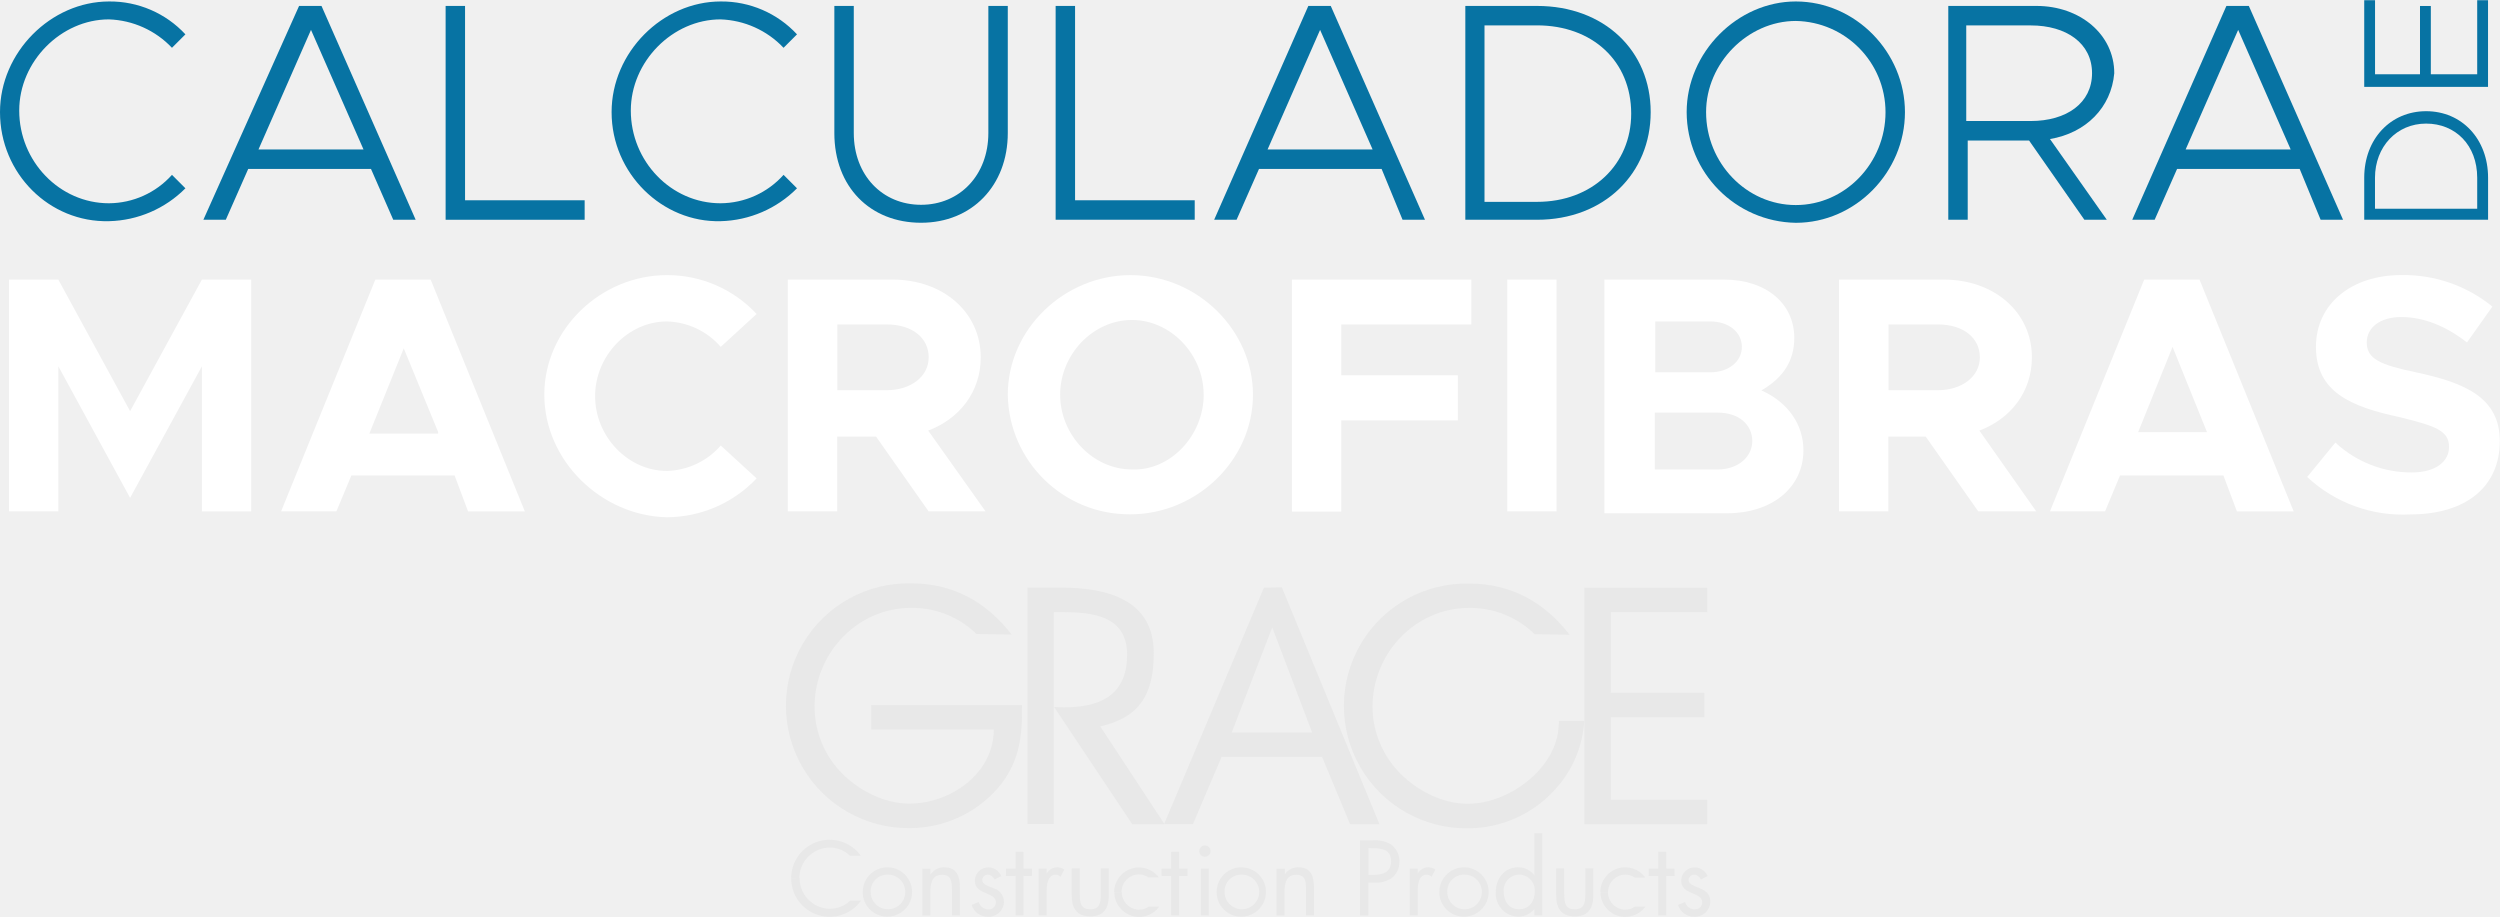
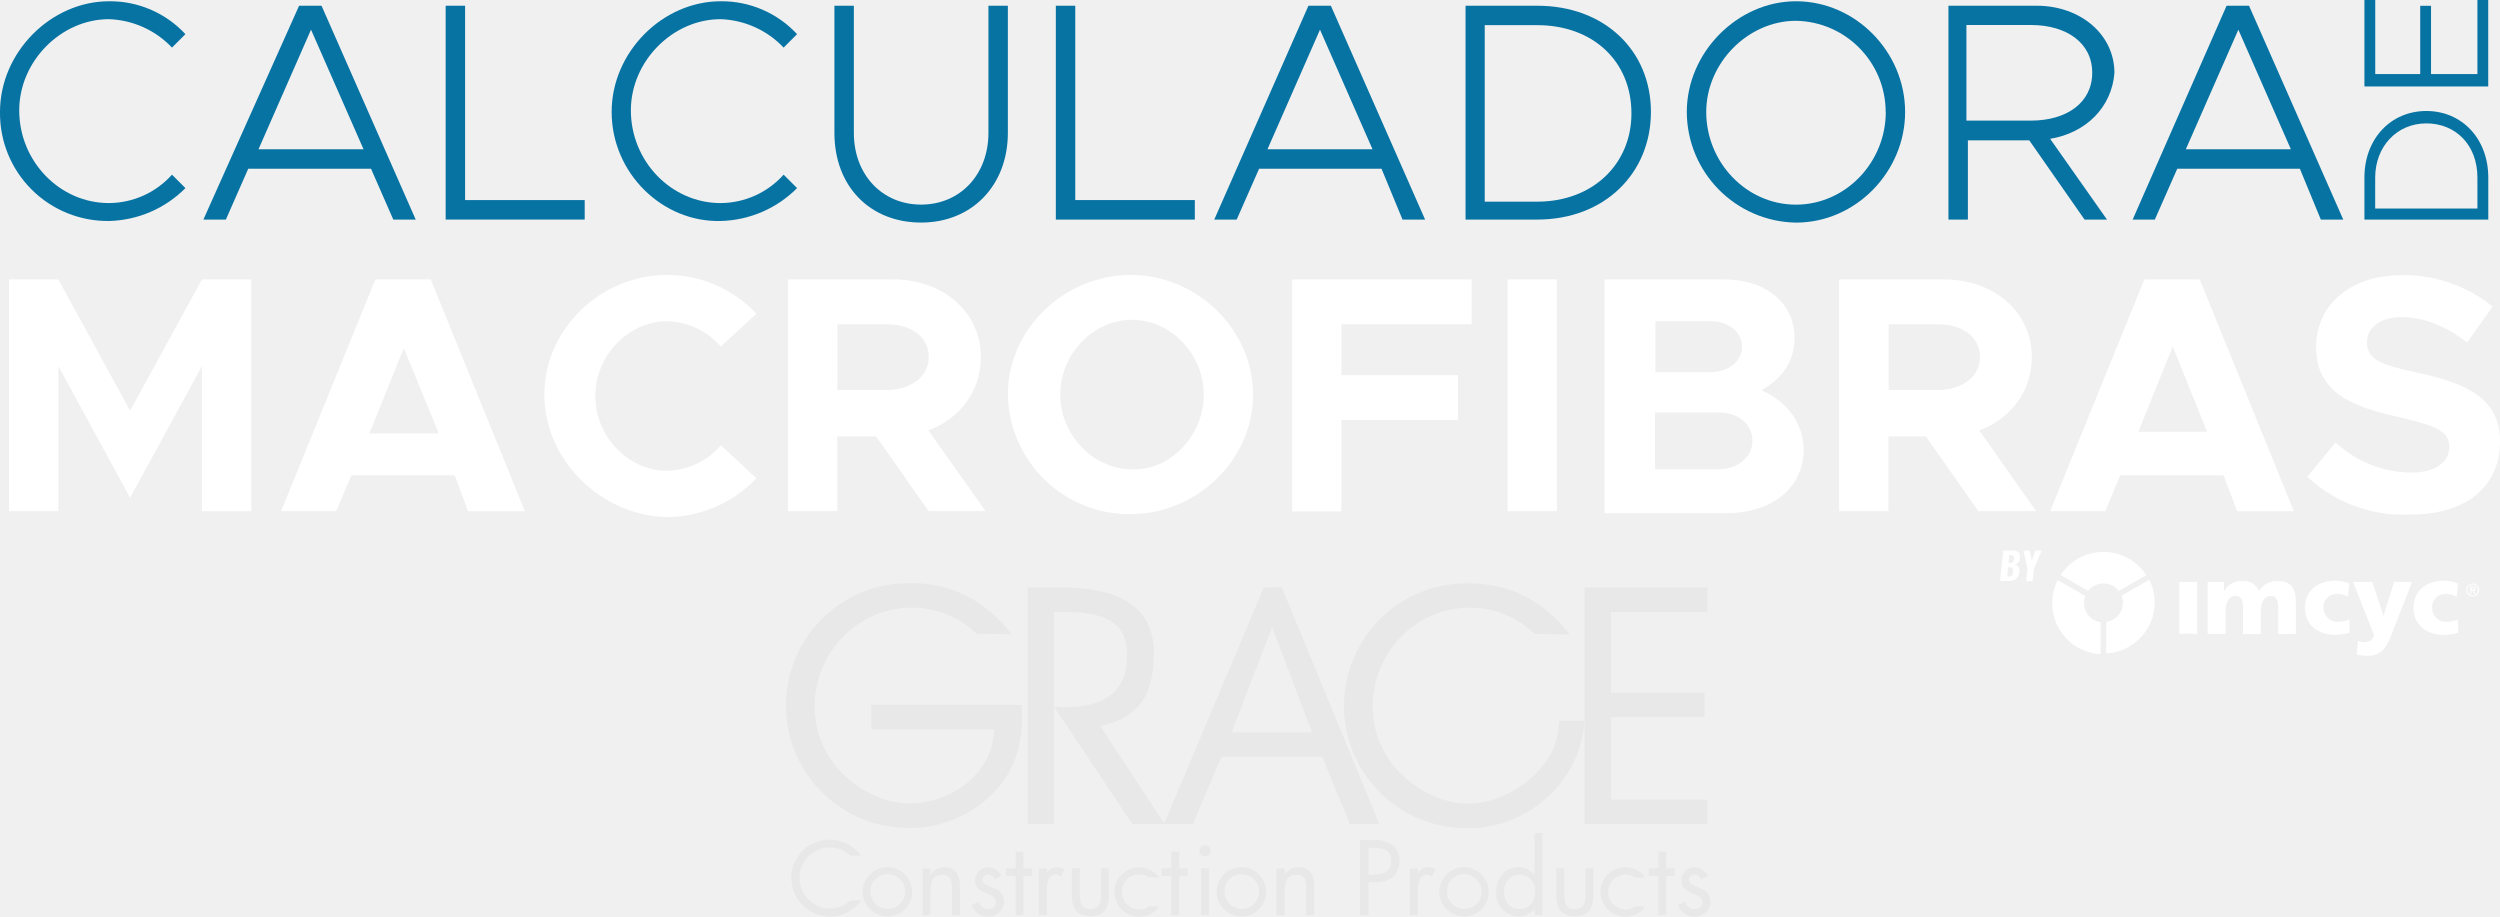
- <svg xmlns="http://www.w3.org/2000/svg" id="Layer_1" data-name="Layer 1" viewBox="0 0 475.97 174.55">
+ <svg xmlns="http://www.w3.org/2000/svg" id="Layer_1" data-name="Layer 1" viewBox="0 0 475.93 174.52">
  <defs>
    <style>
      .cls-1 {
        fill: #fff;
      }

      .cls-2 {
        fill: #0773a3;
      }

      .cls-3 {
        fill: #e8e8e8;
      }
    </style>
  </defs>
  <g>
-     <path class="cls-1" d="M16.08,60.19h9.39L39.14,85.24,52.81,60.19H62.2v44.13H52.81V76.7L39.14,101.75,25.48,76.7v27.61H16.08V60.19Z" transform="translate(-14.37 -6.96)" />
-     <path class="cls-1" d="M100.92,97.48H81.27l-2.85,6.83H67.89L85.83,60.19H96.36l17.93,44.13H103.48Zm-3.13-8.26L91.24,73.28,84.69,89.51h13.1V89.23Z" transform="translate(-14.37 -6.96)" />
-     <path class="cls-1" d="M118,82.11c0-12.53,10.82-22.77,23.34-22.77a23.19,23.19,0,0,1,17.08,7.4L151.59,73a14.05,14.05,0,0,0-10.25-4.84c-7.4,0-13.67,6.55-13.67,14.23s6.26,14.23,13.67,14.23a14.06,14.06,0,0,0,10.25-4.84l6.83,6.26a23.67,23.67,0,0,1-17.08,7.4C128.81,105.17,118,94.63,118,82.11Z" transform="translate(-14.37 -6.96)" />
-     <path class="cls-1" d="M191.16,104.31l-10-14.23h-7.4v14.23h-9.4V60.19h19.93c9.68,0,16.8,6.26,16.8,14.8,0,6.55-4,11.67-10,13.95L202,104.31H191.16ZM173.79,81.25h9.39c4.55,0,8-2.56,8-6.26s-3.13-6.26-8-6.26h-9.39V81.25Z" transform="translate(-14.37 -6.96)" />
-     <path class="cls-1" d="M206.24,82.11c0-12.53,10.82-22.77,23.34-22.77,12.81,0,23.34,10.53,23.34,22.77,0,12.53-10.82,22.77-23.34,22.77A23.15,23.15,0,0,1,206.24,82.11Zm37.29,0c0-7.69-6.26-14.23-13.66-14.23s-13.66,6.55-13.66,14.23,6.26,14.23,13.66,14.23C237.27,96.63,243.54,89.8,243.54,82.11Z" transform="translate(-14.37 -6.96)" />
-     <path class="cls-1" d="M269.73,68.73v9.68h22.2V87h-22.2v17.36h-9.39V60.19h34.16v8.54H269.73Z" transform="translate(-14.37 -6.96)" />
-     <path class="cls-1" d="M301.33,60.19h9.39v44.12h-9.39V60.19Z" transform="translate(-14.37 -6.96)" />
-     <path class="cls-1" d="M320.11,60.19H342.6c8,0,13.38,4.55,13.38,11.1,0,4.55-2.28,7.68-6.26,10,5.12,2.28,8,6.55,8,11.39,0,7.12-6,12-14.52,12H319.83V60.19h0.29ZM340,77.84c3.42,0,6-2,6-4.84s-2.56-4.84-6-4.84H329.51v9.68H340Zm1.43,18.5c3.7,0,6.55-2.28,6.55-5.41s-2.56-5.41-6.55-5.41h-12V96.34h12Z" transform="translate(-14.37 -6.96)" />
-     <path class="cls-1" d="M391,104.31L381,90.08h-7.12v14.23h-9.39V60.19h19.93c9.68,0,16.8,6.26,16.8,14.8,0,6.55-4,11.67-10,13.95l10.82,15.37H391ZM373.92,81.25h9.39c4.55,0,8-2.56,8-6.26s-3.13-6.26-8-6.26h-9.39V81.25Z" transform="translate(-14.37 -6.96)" />
-     <path class="cls-1" d="M437.68,97.48H418l-2.85,6.83H404.66L422.6,60.19h10.53l17.93,44.13H440.25Zm-3.13-8.26L428,73l-6.55,16.23h13.1Z" transform="translate(-14.37 -6.96)" />
-     <path class="cls-1" d="M453.63,97.77L459,91.22a21.18,21.18,0,0,0,14.52,5.69c4.84,0,7.12-2.28,7.12-4.84,0-3.13-2.56-4-9.4-5.69-9.39-2-15.94-4.84-15.94-13.38,0-8.25,6.83-13.67,16.23-13.67a26.7,26.7,0,0,1,17.36,6l-4.84,6.83c-4-3.13-8.26-4.84-12.53-4.84-4,0-6.55,2-6.55,4.84,0,3.13,2.56,4.27,9.39,5.69,9.39,2,15.94,4.84,15.94,13.1,0,8.54-6.26,13.95-17.08,13.95A26.63,26.63,0,0,1,453.63,97.77Z" transform="translate(-14.37 -6.96)" />
+     <path class="cls-1" d="M1.71,53.23H11.1l13.67,25,13.67-25h9.39V97.36H38.44V69.74L24.77,94.79,11.11,69.74V97.35H1.71V53.23Z" transform="translate(0 -0.04)" />
+     <path class="cls-1" d="M86.55,90.52H66.9L64,97.35H53.52L71.46,53.23H82L99.92,97.36H89.11Zm-3.13-8.26L76.87,66.32,70.32,82.55h13.1V82.27h0Z" transform="translate(0 -0.04)" />
+     <path class="cls-1" d="M103.63,75.15c0-12.53,10.82-22.77,23.34-22.77A23.19,23.19,0,0,1,144,59.78L137.22,66A14,14,0,0,0,127,61.2c-7.4,0-13.67,6.55-13.67,14.23S119.56,89.66,127,89.66a14.06,14.06,0,0,0,10.25-4.84L144,91.08A23.67,23.67,0,0,1,127,98.48C114.44,98.21,103.63,87.67,103.63,75.15Z" transform="translate(0 -0.04)" />
+     <path class="cls-1" d="M176.79,97.35l-10-14.23h-7.4V97.35H150V53.23h19.93c9.68,0,16.8,6.26,16.8,14.8,0,6.55-4,11.67-10,13.95l10.91,15.37H176.79ZM159.42,74.29h9.39c4.55,0,8-2.56,8-6.26s-3.13-6.26-8-6.26h-9.39V74.29Z" transform="translate(0 -0.04)" />
+     <path class="cls-1" d="M191.87,75.15c0-12.53,10.82-22.77,23.34-22.77,12.81,0,23.34,10.53,23.34,22.77,0,12.53-10.82,22.77-23.34,22.77A23.15,23.15,0,0,1,191.87,75.15Zm37.29,0c0-7.69-6.26-14.23-13.66-14.23s-13.66,6.55-13.66,14.23,6.26,14.23,13.66,14.23c7.4,0.29,13.67-6.54,13.67-14.23h0Z" transform="translate(0 -0.04)" />
+     <path class="cls-1" d="M255.36,61.77v9.68h22.2V80h-22.2V97.4H246V53.23h34.16v8.54H255.36Z" transform="translate(0 -0.04)" />
+     <path class="cls-1" d="M287,53.23h9.39V97.35H287V53.23Z" transform="translate(0 -0.04)" />
+     <path class="cls-1" d="M305.74,53.23h22.49c8,0,13.38,4.55,13.38,11.1,0,4.55-2.28,7.68-6.26,10,5.12,2.28,8,6.55,8,11.39,0,7.12-6,12-14.52,12H305.46V53.23h0.28Zm19.89,17.65c3.42,0,6-2,6-4.84s-2.56-4.84-6-4.84H315.14v9.68h10.49Zm1.43,18.5c3.7,0,6.55-2.28,6.55-5.41s-2.56-5.41-6.55-5.41h-12V89.38h12Z" transform="translate(0 -0.04)" />
+     <path class="cls-1" d="M376.63,97.35l-10-14.23h-7.12V97.35h-9.39V53.23H370c9.68,0,16.8,6.26,16.8,14.8,0,6.55-4,11.67-10,13.95l10.82,15.37h-11ZM359.55,74.29h9.39c4.55,0,8-2.56,8-6.26s-3.13-6.26-8-6.26h-9.39V74.29Z" transform="translate(0 -0.04)" />
+     <path class="cls-1" d="M423.31,90.52H403.63l-2.85,6.83H390.29l17.94-44.12h10.53l17.93,44.13H425.88Zm-3.13-8.26L413.63,66l-6.55,16.23h13.1Z" transform="translate(0 -0.04)" />
+     <path class="cls-1" d="M439.26,90.81l5.37-6.55A21.18,21.18,0,0,0,459.15,90c4.84,0,7.12-2.28,7.12-4.84,0-3.13-2.56-4-9.4-5.69-9.39-2-15.94-4.84-15.94-13.38,0-8.25,6.83-13.67,16.23-13.67a26.7,26.7,0,0,1,17.36,6l-4.84,6.83c-4-3.13-8.26-4.84-12.53-4.84-4,0-6.55,2-6.55,4.84,0,3.13,2.56,4.27,9.39,5.69,9.39,2,15.94,4.84,15.94,13.1,0,8.54-6.26,13.95-17.08,13.95A26.63,26.63,0,0,1,439.26,90.81Z" transform="translate(0 -0.04)" />
  </g>
  <g>
-     <path class="cls-2" d="M14.37,28.31c0-11.39,9.68-21.07,20.78-21.07A19.56,19.56,0,0,1,49.67,13.5l-2.56,2.56a17.33,17.33,0,0,0-12-5.41c-9.11,0-17.08,8-17.08,17.36,0,9.68,7.69,17.65,17.08,17.65a16.21,16.21,0,0,0,12-5.41l2.56,2.56a21.21,21.21,0,0,1-14.52,6.26C23.77,49.37,14.37,40,14.37,28.31Z" transform="translate(-14.37 -6.96)" />
-     <path class="cls-2" d="M85,39.12H61.63L57.36,48.8H53.09L71.31,8.09h4.27L93.51,48.8H89.24Zm-1.42-3.7-10-22.77-10,22.77H83.55Z" transform="translate(-14.37 -6.96)" />
-     <path class="cls-2" d="M125.68,45.1v3.7H99.21V8.09h3.7v37h22.77Z" transform="translate(-14.37 -6.96)" />
-     <path class="cls-2" d="M130.81,28.31c0-11.39,9.68-21.07,20.78-21.07a19.56,19.56,0,0,1,14.52,6.26l-2.56,2.56a17.33,17.33,0,0,0-12-5.41c-9.11,0-17.08,8-17.08,17.36,0,9.68,7.69,17.65,17.08,17.65a16.21,16.21,0,0,0,12-5.41l2.56,2.56a21.22,21.22,0,0,1-14.52,6.26C140.48,49.37,130.81,40,130.81,28.31Z" transform="translate(-14.37 -6.96)" />
-     <path class="cls-2" d="M173.22,32.29V8.09h3.7v24.2c0,8,5.41,13.66,12.81,13.66s12.81-5.69,12.81-13.66V8.09h3.7v24.2c0,10-6.83,17.08-16.51,17.08S173.22,42.54,173.22,32.29Z" transform="translate(-14.37 -6.96)" />
-     <path class="cls-2" d="M241.83,45.1v3.7H215.35V8.09h3.7v37h22.77Z" transform="translate(-14.37 -6.96)" />
-     <path class="cls-2" d="M277.41,39.12H254.07L249.8,48.8h-4.27L263.46,8.09h4.27L285.67,48.8H281.4Zm-1.71-3.7-10-22.77-10,22.77H275.7Z" transform="translate(-14.37 -6.96)" />
-     <path class="cls-2" d="M293.35,8.09H307c12.81,0,21.64,8.54,21.64,20.21S319.83,48.8,307,48.8H293.35V8.09ZM307,45.39c10.53,0,17.93-7.12,17.93-16.8,0-10-7.4-16.8-17.93-16.8h-10V45.39h10Z" transform="translate(-14.37 -6.96)" />
-     <path class="cls-2" d="M335.49,28.31c0-11.39,9.68-21.07,20.78-21.07,11.39,0,20.78,9.68,20.78,21.07s-9.39,21.07-20.78,21.07A21.14,21.14,0,0,1,335.49,28.31Zm37.86,0a17.38,17.38,0,0,0-17.08-17.36c-9.11,0-17.08,8-17.08,17.36C339.19,38,346.87,46,356.27,46S373.35,38,373.35,28.31Z" transform="translate(-14.37 -6.96)" />
-     <path class="cls-2" d="M404.66,33.43L415.48,48.8h-4.27L400.68,33.71H389V48.8h-3.7V8.09h16.8c8.26,0,14.8,5.41,14.8,12.81C416.33,27.45,411.49,32.29,404.66,33.43ZM388.72,30H401c6.83,0,11.67-3.42,11.67-9.11S407.79,11.8,401,11.8H388.72V30Z" transform="translate(-14.37 -6.96)" />
-     <path class="cls-2" d="M452.2,39.12H428.86l-4.27,9.68h-4.27L438.25,8.09h4.27L460.46,48.8h-4.27Zm-1.71-3.7-10-22.77-10,22.77h19.93Z" transform="translate(-14.37 -6.96)" />
+     <path class="cls-2" d="M0,21.35C0,10,9.68.28,20.78,0.28A19.56,19.56,0,0,1,35.3,6.54L32.74,9.1a17.33,17.33,0,0,0-12-5.41c-9.11,0-17.08,8-17.08,17.36,0,9.68,7.69,17.65,17.08,17.65a16.21,16.21,0,0,0,12-5.41l2.56,2.56a21.21,21.21,0,0,1-14.52,6.26A20.5,20.5,0,0,1,0,21.35Z" transform="translate(0 -0.04)" />
+     <path class="cls-2" d="M70.63,32.16H47.26L43,41.84H38.72L56.94,1.13h4.27L79.14,41.84H74.87Zm-1.42-3.7-10-22.77-10,22.77h20Z" transform="translate(0 -0.04)" />
+     <path class="cls-2" d="M111.31,38.14v3.7H84.84V1.13h3.7v37h22.77Z" transform="translate(0 -0.04)" />
+     <path class="cls-2" d="M116.44,21.35c0-11.39,9.68-21.07,20.78-21.07a19.56,19.56,0,0,1,14.52,6.26L149.18,9.1a17.33,17.33,0,0,0-12-5.41c-9.11,0-17.08,8-17.08,17.36,0,9.68,7.69,17.65,17.08,17.65a16.21,16.21,0,0,0,12-5.41l2.56,2.56a21.22,21.22,0,0,1-14.52,6.26C126.11,42.41,116.44,33,116.44,21.35Z" transform="translate(0 -0.04)" />
+     <path class="cls-2" d="M158.85,25.33V1.13h3.7v24.2c0,8,5.41,13.66,12.81,13.66s12.81-5.69,12.81-13.66V1.13h3.7v24.2c0,10-6.83,17.08-16.51,17.08S158.85,35.58,158.85,25.33Z" transform="translate(0 -0.04)" />
+     <path class="cls-2" d="M227.46,38.14v3.7H201V1.13h3.7v37h22.78Z" transform="translate(0 -0.04)" />
+     <path class="cls-2" d="M263,32.16H239.7l-4.27,9.68h-4.27L249.09,1.13h4.27L271.3,41.84H267Zm-1.71-3.7-10-22.77-10,22.77h20Z" transform="translate(0 -0.04)" />
+     <path class="cls-2" d="M279,1.13h13.65c12.81,0,21.64,8.54,21.64,20.21s-8.81,20.5-21.64,20.5H279V1.13Zm13.65,37.3c10.53,0,17.93-7.12,17.93-16.8,0-10-7.4-16.8-17.93-16.8h-10v33.6h10Z" transform="translate(0 -0.04)" />
+     <path class="cls-2" d="M321.12,21.35C321.12,10,330.8.28,341.9,0.28c11.39,0,20.78,9.68,20.78,21.07s-9.39,21.07-20.78,21.07A21.14,21.14,0,0,1,321.12,21.35Zm37.86,0A17.38,17.38,0,0,0,341.9,4c-9.11,0-17.08,8-17.08,17.36C324.82,31,332.5,39,341.9,39S359,31,359,21.35h0Z" transform="translate(0 -0.04)" />
+     <path class="cls-2" d="M390.29,26.47l10.82,15.37h-4.27L386.31,26.75H374.63V41.84h-3.7V1.13h16.8c8.26,0,14.8,5.41,14.8,12.81C402,20.49,397.12,25.33,390.29,26.47ZM374.35,23h12.28c6.83,0,11.67-3.42,11.67-9.11s-4.88-9.09-11.67-9.09H374.35V23Z" transform="translate(0 -0.04)" />
+     <path class="cls-2" d="M437.83,32.16H414.49l-4.27,9.68H406L423.88,1.13h4.27l17.94,40.71h-4.27Zm-1.71-3.7-10-22.77-10,22.77h20Z" transform="translate(0 -0.04)" />
  </g>
  <g>
-     <path class="cls-2" d="M464.49,48.8v-8c0-7.37,5-12.67,11.79-12.67s11.79,5.3,11.79,12.67v8H464.49Zm21.51-8c0-6.19-4.12-10.31-9.73-10.31s-9.73,4.42-9.73,10.31v5.9H486v-5.9h0Z" transform="translate(-14.37 -6.96)" />
-     <path class="cls-2" d="M466.56,21.1h8.55v-13h2.06v13H486V7h2.06v16.5H464.49V7h2.06V21.1h0Z" transform="translate(-14.37 -6.96)" />
+     <path class="cls-2" d="M450.12,41.84v-8c0-7.37,5-12.67,11.79-12.67s11.79,5.3,11.79,12.67v8H450.12Zm21.51-8c0-6.19-4.12-10.31-9.73-10.31s-9.73,4.42-9.73,10.31v5.9h19.46v-5.9h0Z" transform="translate(0 -0.04)" />
+     <path class="cls-2" d="M452.19,14.14h8.55v-13h2.06v13h8.83V0h2.06v16.5H450.12V0h2.06v14.1h0Z" transform="translate(0 -0.04)" />
  </g>
-   <path class="cls-3" d="M200.31,127.69a17.51,17.51,0,0,0-12.46-5c-10.28,0-18.4,8.66-18.4,18.82a18.14,18.14,0,0,0,5.26,12.72c3.29,3.29,8.06,5.73,12.79,5.73,7.83,0,16.07-5.73,16.07-14.1H180.26v-4.66h28.68c0.12,6.09-.54,11.11-4.66,15.89a22.27,22.27,0,0,1-16.67,7.53,23.3,23.3,0,1,1,.3-46.59c7.89,0,14.28,3.52,19.06,9.74l-6.66-.11" transform="translate(-14.37 -6.96)" />
-   <path class="cls-3" d="M311.15,144.22H316a21.21,21.21,0,0,1-5.44,12.92,22.37,22.37,0,0,1-16.72,7.52,23.3,23.3,0,1,1,.3-46.59c7.89,0,14.28,3.52,19.06,9.74l-6.66-.11a17.51,17.51,0,0,0-12.46-5c-10.28,0-18.4,8.66-18.4,18.82A18.15,18.15,0,0,0,281,154.26c3.29,3.29,8.07,5.73,12.79,5.73,7.83,0,16.48-6.52,17.27-14.1l0.13-1.68" transform="translate(-14.37 -6.96)" />
-   <path class="cls-3" d="M165,174.14v0a7.32,7.32,0,0,1,13.26-4.26l-2.08,0a5.45,5.45,0,0,0-3.88-1.55,5.83,5.83,0,0,0-5.74,5.86" transform="translate(-14.37 -6.96)" />
-   <path class="cls-3" d="M166.6,174.12a5.83,5.83,0,0,0,5.74,5.86,5.46,5.46,0,0,0,3.88-1.55l2.08,0A7.33,7.33,0,0,1,165,174.14" transform="translate(-14.37 -6.96)" />
-   <path class="cls-3" d="M215.06,141.56l14.88,22.32h6.15l-12.24-18.62c7.4-1.71,10.18-5.94,10.18-14,0-10.15-8.94-12.42-17.49-12.42H210v45h5V123.5h1.49c6,0,12.47.72,12.47,8.12,0,7-4.25,10.56-14,9.94" transform="translate(-14.37 -6.96)" />
-   <path class="cls-3" d="M266.09,151.1l5.32,12.78H277l-18.58-45.1-3.42.07-19,45h5.5l5.44-12.78h19.24m-2-4.66H248.88l7.71-20Z" transform="translate(-14.37 -6.96)" />
-   <polyline class="cls-3" points="301.66 111.89 325.03 111.89 325.03 116.55 306.68 116.55 306.68 131.91 324.49 131.91 324.49 136.57 306.68 136.57 306.68 152.27 325.03 152.27 325.03 156.93 301.66 156.93 301.66 111.89" />
-   <path class="cls-3" d="M183.3,181.48a4.7,4.7,0,1,0-4.68-4.68,4.66,4.66,0,0,0,4.68,4.68m0-8a3.3,3.3,0,1,1-3.17,3.3A3.17,3.17,0,0,1,183.3,173.48Z" transform="translate(-14.37 -6.96)" />
-   <path class="cls-3" d="M191.58,173.41h0a3,3,0,0,1,2.54-1.33c2.47,0,3,1.78,3,3.87v5.29h-1.52v-5c0-1.44-.11-2.73-1.88-2.73-2.09,0-2.22,1.93-2.22,3.53v4.23h-1.52v-8.91h1.52v1.08" transform="translate(-14.37 -6.96)" />
-   <path class="cls-3" d="M203.68,174.39a1.42,1.42,0,0,0-1.21-.91,1.08,1.08,0,0,0-1.1,1c0,0.82,1,1.12,2.07,1.56a2.71,2.71,0,0,1,2.07,2.56,2.91,2.91,0,0,1-3,2.9,3.2,3.2,0,0,1-3.15-2.25l1.35-.57a1.9,1.9,0,0,0,1.82,1.42,1.36,1.36,0,0,0,1.44-1.37c0-2-4-1.31-4-4.11a2.54,2.54,0,0,1,2.65-2.52,2.69,2.69,0,0,1,2.37,1.65l-1.27.66" transform="translate(-14.37 -6.96)" />
-   <polyline class="cls-3" points="194.86 174.28 193.35 174.28 193.35 166.77 191.51 166.77 191.51 165.37 193.35 165.37 193.35 162.17 194.86 162.17 194.86 165.37 196.46 165.37 196.46 166.77 194.86 166.77 194.86 174.28" />
-   <path class="cls-3" d="M213.64,173.29h0a2.3,2.3,0,0,1,2-1.21,2.7,2.7,0,0,1,1.37.42l-0.72,1.39a1.47,1.47,0,0,0-.91-0.4c-1.67,0-1.74,2.14-1.74,3.3v4.45h-1.52v-8.91h1.52v1" transform="translate(-14.37 -6.96)" />
-   <path class="cls-3" d="M219.95,177.29c0,1.5.17,2.79,2,2.79s2-1.29,2-2.79v-5h1.52v5.14c0,2.37-.89,4-3.53,4s-3.53-1.65-3.53-4v-5.14h1.52v5" transform="translate(-14.37 -6.96)" />
-   <polyline class="cls-3" points="224.5 174.28 222.98 174.28 222.98 166.77 221.15 166.77 221.15 165.37 222.98 165.37 222.98 162.17 224.5 162.17 224.5 165.37 226.09 165.37 226.09 166.77 224.5 166.77 224.5 174.28" />
-   <path class="cls-3" d="M244.85,169a1.08,1.08,0,0,1-2.16,0,1.08,1.08,0,0,1,2.16,0M243,172.33h1.52v8.91H243v-8.91Z" transform="translate(-14.37 -6.96)" />
-   <path class="cls-3" d="M250.68,181.48A4.7,4.7,0,1,0,246,176.8a4.66,4.66,0,0,0,4.68,4.68m0-8a3.3,3.3,0,1,1-3.17,3.3A3.17,3.17,0,0,1,250.68,173.48Z" transform="translate(-14.37 -6.96)" />
-   <path class="cls-3" d="M259,173.41h0a3,3,0,0,1,2.54-1.33c2.47,0,3,1.78,3,3.87v5.29h-1.52v-5c0-1.44-.11-2.73-1.88-2.73-2.08,0-2.22,1.93-2.22,3.53v4.23h-1.52v-8.91H259v1.08" transform="translate(-14.37 -6.96)" />
-   <path class="cls-3" d="M274.9,175h1.15a5.16,5.16,0,0,0,3.39-.95,4,4,0,0,0,1.37-3.07,3.93,3.93,0,0,0-1.61-3.26,6,6,0,0,0-3.55-.76H273.3v14.29h1.59V175m0-6.56h0.59c1.86,0,3.74.17,3.74,2.5,0,2-1.5,2.58-3.26,2.58H274.9v-5.08Z" transform="translate(-14.37 -6.96)" />
-   <path class="cls-3" d="M284.28,173.29h0a2.3,2.3,0,0,1,2-1.21,2.69,2.69,0,0,1,1.37.42l-0.72,1.39a1.47,1.47,0,0,0-.91-0.4c-1.67,0-1.74,2.14-1.74,3.3v4.45h-1.52v-8.91h1.52v1" transform="translate(-14.37 -6.96)" />
-   <path class="cls-3" d="M293.08,181.48a4.7,4.7,0,1,0-4.68-4.68,4.66,4.66,0,0,0,4.68,4.68m0-8a3.3,3.3,0,1,1-3.17,3.3A3.17,3.17,0,0,1,293.08,173.48Z" transform="translate(-14.37 -6.96)" />
-   <path class="cls-3" d="M306.46,181.23H308V165.6h-1.52v8h0a3.85,3.85,0,0,0-3.05-1.52c-2.67,0-4.28,2.18-4.28,4.72a4.39,4.39,0,0,0,4.27,4.68,3.8,3.8,0,0,0,3.07-1.48h0v1.23m-2.92-7.75a3,3,0,0,1,3,3.22c0,1.8-1,3.37-3,3.37s-2.92-1.65-2.92-3.39A3,3,0,0,1,303.54,173.48Z" transform="translate(-14.37 -6.96)" />
-   <path class="cls-3" d="M312.19,177.29c0,1.5.17,2.79,2,2.79s2-1.29,2-2.79v-5h1.52v5.14c0,2.37-.89,4-3.53,4s-3.53-1.65-3.53-4v-5.14h1.52v5" transform="translate(-14.37 -6.96)" />
-   <polyline class="cls-3" points="317.23 174.28 315.71 174.28 315.71 166.77 313.88 166.77 313.88 165.37 315.71 165.37 315.71 162.17 317.23 162.17 317.23 165.37 318.82 165.37 318.82 166.77 317.23 166.77 317.23 174.28" />
-   <path class="cls-3" d="M338.16,174.39a1.42,1.42,0,0,0-1.21-.91,1.08,1.08,0,0,0-1.1,1c0,0.82,1,1.12,2.07,1.56s2.07,1.06,2.07,2.56a2.92,2.92,0,0,1-3,2.9,3.2,3.2,0,0,1-3.15-2.25l1.35-.57a1.9,1.9,0,0,0,1.82,1.42,1.36,1.36,0,0,0,1.44-1.37c0-2-4-1.31-4-4.11a2.54,2.54,0,0,1,2.65-2.52,2.69,2.69,0,0,1,2.37,1.65l-1.27.66" transform="translate(-14.37 -6.96)" />
-   <path class="cls-3" d="M319.05,176.79v0a4.73,4.73,0,0,1,8.56-2.75h-2a3.09,3.09,0,0,0-1.82-.56,3.33,3.33,0,0,0-3.27,3.35" transform="translate(-14.37 -6.96)" />
-   <path class="cls-3" d="M320.51,176.8a3.33,3.33,0,0,0,3.27,3.35,3.1,3.1,0,0,0,1.85-.58l2,0a4.73,4.73,0,0,1-8.56-2.75" transform="translate(-14.37 -6.96)" />
-   <path class="cls-3" d="M226.49,176.79v0A4.73,4.73,0,0,1,235,174h-2a3.09,3.09,0,0,0-1.82-.56,3.33,3.33,0,0,0-3.28,3.35" transform="translate(-14.37 -6.96)" />
-   <path class="cls-3" d="M227.95,176.8a3.33,3.33,0,0,0,3.28,3.35,3.09,3.09,0,0,0,1.85-.58l2,0a4.73,4.73,0,0,1-8.56-2.75" transform="translate(-14.37 -6.96)" />
+   <path class="cls-3" d="M185.94,120.73a17.51,17.51,0,0,0-12.46-5c-10.28,0-18.4,8.66-18.4,18.82a18.14,18.14,0,0,0,5.26,12.72c3.29,3.29,8.06,5.73,12.79,5.73,7.83,0,16.07-5.73,16.07-14.1H165.89v-4.66h28.68c0.12,6.09-.54,11.11-4.66,15.89a22.27,22.27,0,0,1-16.67,7.53,23.3,23.3,0,1,1-.62-46.6h0.92c7.89,0,14.28,3.52,19.06,9.74l-6.66-.11" transform="translate(0 -0.04)" />
+   <path class="cls-3" d="M296.78,137.26h4.85a21.21,21.21,0,0,1-5.44,12.92,22.37,22.37,0,0,1-16.72,7.52,23.3,23.3,0,1,1-.62-46.6h0.92c7.89,0,14.28,3.52,19.06,9.74l-6.66-.11a17.51,17.51,0,0,0-12.46-5c-10.28,0-18.4,8.66-18.4,18.82a18.15,18.15,0,0,0,5.32,12.74c3.29,3.29,8.07,5.73,12.79,5.73,7.83,0,16.48-6.52,17.27-14.1l0.13-1.68" transform="translate(0 -0.04)" />
+   <path class="cls-3" d="M150.63,167.18h0a7.32,7.32,0,0,1,13.26-4.26h-2.08a5.45,5.45,0,0,0-3.88-1.55,5.83,5.83,0,0,0-5.74,5.86" transform="translate(0 -0.04)" />
+   <path class="cls-3" d="M152.23,167.16A5.83,5.83,0,0,0,158,173a5.46,5.46,0,0,0,3.88-1.55h2.08a7.33,7.33,0,0,1-13.3-4.29" transform="translate(0 -0.04)" />
+   <path class="cls-3" d="M200.69,134.6l14.88,22.32h6.15L209.48,138.3c7.4-1.71,10.18-5.94,10.18-14,0-10.15-8.94-12.42-17.49-12.42h-6.54v45h5V116.54h1.49c6,0,12.47.72,12.47,8.12,0,7-4.25,10.56-14,9.94" transform="translate(0 -0.04)" />
+   <path class="cls-3" d="M251.72,144.14L257,156.92h5.59l-18.58-45.1-3.42.07-19,45h5.5l5.44-12.78h19.24m-2-4.66h-15.3l7.71-20Z" transform="translate(0 -0.04)" />
+   <polyline class="cls-3" points="301.66 111.85 325.03 111.85 325.03 116.51 306.68 116.51 306.68 131.87 324.49 131.87 324.49 136.53 306.68 136.53 306.68 152.23 325.03 152.23 325.03 156.89 301.66 156.89 301.66 111.85" />
+   <path class="cls-3" d="M168.93,174.52a4.7,4.7,0,1,0-4.68-4.72s0,0,0,0a4.66,4.66,0,0,0,4.64,4.68h0m0-8a3.3,3.3,0,1,1-3.17,3.43s0-.08,0-0.13a3.17,3.17,0,0,1,3-3.3h0.13Z" transform="translate(0 -0.04)" />
+   <path class="cls-3" d="M177.21,166.45h0a3,3,0,0,1,2.54-1.33c2.47,0,3,1.78,3,3.87v5.29h-1.52v-5c0-1.44-.11-2.73-1.88-2.73-2.09,0-2.22,1.93-2.22,3.53v4.23h-1.52V165.4h1.52v1.08" transform="translate(0 -0.04)" />
+   <path class="cls-3" d="M189.31,167.43a1.42,1.42,0,0,0-1.21-.91,1.08,1.08,0,0,0-1.1,1c0,0.82,1,1.12,2.07,1.56a2.71,2.71,0,0,1,2.07,2.56,2.91,2.91,0,0,1-2.92,2.9h-0.08a3.2,3.2,0,0,1-3.15-2.25l1.35-.57a1.9,1.9,0,0,0,1.82,1.42,1.36,1.36,0,0,0,1.44-1.28s0-.06,0-0.09c0-2-4-1.31-4-4.11a2.54,2.54,0,0,1,2.56-2.52h0.09a2.69,2.69,0,0,1,2.37,1.65l-1.27.66" transform="translate(0 -0.04)" />
+   <polyline class="cls-3" points="194.86 174.24 193.35 174.24 193.35 166.73 191.51 166.73 191.51 165.33 193.35 165.33 193.35 162.13 194.86 162.13 194.86 165.33 196.46 165.33 196.46 166.73 194.86 166.73 194.86 174.24" />
+   <path class="cls-3" d="M199.27,166.33h0a2.3,2.3,0,0,1,2-1.21,2.7,2.7,0,0,1,1.37.42l-0.72,1.39a1.47,1.47,0,0,0-.91-0.4c-1.67,0-1.74,2.14-1.74,3.3v4.45h-1.52v-8.91h1.52v1" transform="translate(0 -0.04)" />
+   <path class="cls-3" d="M205.58,170.33c0,1.5.17,2.79,2,2.79s2-1.29,2-2.79v-5h1.52v5.14c0,2.37-.89,4-3.53,4s-3.53-1.65-3.53-4v-5.14h1.52v5" transform="translate(0 -0.04)" />
+   <polyline class="cls-3" points="224.5 174.24 222.98 174.24 222.98 166.73 221.15 166.73 221.15 165.33 222.98 165.33 222.98 162.13 224.5 162.13 224.5 165.33 226.09 165.33 226.09 166.73 224.5 166.73 224.5 174.24" />
+   <path class="cls-3" d="M230.48,162a1.08,1.08,0,0,1-2.16,0h0a1.08,1.08,0,1,1,2.16,0m-1.85,3.33h1.52v8.91h-1.52v-8.91Z" transform="translate(0 -0.04)" />
+   <path class="cls-3" d="M236.31,174.52a4.7,4.7,0,1,0-4.68-4.72s0,0,0,0a4.66,4.66,0,0,0,4.64,4.68h0m0-8a3.3,3.3,0,1,1-3.17,3.43s0-.08,0-0.13a3.17,3.17,0,0,1,3-3.3h0.13Z" transform="translate(0 -0.04)" />
+   <path class="cls-3" d="M244.63,166.45h0a3,3,0,0,1,2.54-1.33c2.47,0,3,1.78,3,3.87v5.29h-1.52v-5c0-1.44-.11-2.73-1.88-2.73-2.08,0-2.22,1.93-2.22,3.53v4.23H243V165.4h1.6v1.08" transform="translate(0 -0.04)" />
+   <path class="cls-3" d="M260.53,168h1.15a5.16,5.16,0,0,0,3.39-.95,4,4,0,0,0,1.37-3.07,3.93,3.93,0,0,0-1.61-3.26,6,6,0,0,0-3.55-.76h-2.35v14.29h1.59V168m0-6.56h0.59c1.86,0,3.74.17,3.74,2.5,0,2-1.5,2.58-3.26,2.58h-1.06v-5.08h0Z" transform="translate(0 -0.04)" />
+   <path class="cls-3" d="M269.91,166.33h0a2.3,2.3,0,0,1,2-1.21,2.69,2.69,0,0,1,1.37.42l-0.72,1.39a1.47,1.47,0,0,0-.91-0.4c-1.67,0-1.74,2.14-1.74,3.3v4.45h-1.52v-8.91h1.52v1" transform="translate(0 -0.04)" />
+   <path class="cls-3" d="M278.71,174.52A4.7,4.7,0,1,0,274,169.8s0,0,0,0a4.66,4.66,0,0,0,4.64,4.68h0m0-8a3.3,3.3,0,1,1-3.17,3.43s0-.08,0-0.13a3.17,3.17,0,0,1,3-3.3h0.13Z" transform="translate(0 -0.04)" />
+   <path class="cls-3" d="M292.09,174.27h1.54V158.64h-1.52v8h0a3.85,3.85,0,0,0-3-1.52c-2.67,0-4.28,2.18-4.28,4.72a4.39,4.39,0,0,0,4.09,4.67h0.18a3.8,3.8,0,0,0,3.07-1.48h0v1.23m-2.92-7.75a3,3,0,0,1,3,3q0,0.11,0,.23c0,1.8-1,3.37-3,3.37s-2.92-1.65-2.92-3.39a3,3,0,0,1,2.79-3.19h0.13Z" transform="translate(0 -0.04)" />
+   <path class="cls-3" d="M297.82,170.33c0,1.5.17,2.79,2,2.79s2-1.29,2-2.79v-5h1.52v5.14c0,2.37-.89,4-3.53,4s-3.53-1.65-3.53-4v-5.14h1.52v5" transform="translate(0 -0.04)" />
+   <polyline class="cls-3" points="317.23 174.24 315.71 174.24 315.71 166.73 313.88 166.73 313.88 165.33 315.71 165.33 315.71 162.13 317.23 162.13 317.23 165.33 318.82 165.33 318.82 166.73 317.23 166.73 317.23 174.24" />
+   <path class="cls-3" d="M323.79,167.43a1.42,1.42,0,0,0-1.21-.91,1.08,1.08,0,0,0-1.1,1c0,0.82,1,1.12,2.07,1.56s2.07,1.06,2.07,2.56a2.92,2.92,0,0,1-2.94,2.9h-0.06a3.2,3.2,0,0,1-3.15-2.25l1.35-.57a1.9,1.9,0,0,0,1.82,1.42,1.36,1.36,0,0,0,1.44-1.28s0-.06,0-0.09c0-2-4-1.31-4-4.11a2.54,2.54,0,0,1,2.56-2.52h0.09a2.69,2.69,0,0,1,2.37,1.65l-1.27.66" transform="translate(0 -0.04)" />
+   <path class="cls-3" d="M304.68,169.83h0a4.73,4.73,0,0,1,8.56-2.75h-2a3.09,3.09,0,0,0-1.82-.56,3.33,3.33,0,0,0-3.27,3.35" transform="translate(0 -0.04)" />
+   <path class="cls-3" d="M306.14,169.84a3.33,3.33,0,0,0,3.27,3.35,3.1,3.1,0,0,0,1.85-.58h2a4.73,4.73,0,0,1-8.56-2.75" transform="translate(0 -0.04)" />
+   <path class="cls-3" d="M212.12,169.83h0a4.73,4.73,0,0,1,8.51-2.79h-2a3.09,3.09,0,0,0-1.82-.56,3.33,3.33,0,0,0-3.28,3.35" transform="translate(0 -0.04)" />
+   <path class="cls-3" d="M213.58,169.84a3.33,3.33,0,0,0,3.28,3.35,3.09,3.09,0,0,0,1.85-.58h2a4.73,4.73,0,0,1-8.56-2.75" transform="translate(0 -0.04)" />
+   <rect class="cls-1" x="414.87" y="110.79" width="3.42" height="9.86" />
+   <g>
+     <path class="cls-1" d="M420.26,110.83h3.11v1.82h0a3.75,3.75,0,0,1,3.61-2,3.11,3.11,0,0,1,3.09,1.89,3.92,3.92,0,0,1,3.51-1.89c2.85,0,3.49,1.61,3.49,4.28v5.81H433.7v-5.3c0-1.11-.4-1.95-1.37-1.95-1.22,0-1.94,1-1.94,3.08v4.16H427v-5.3c0-1.11-.4-1.95-1.37-1.95-1.21,0-1.94,1-1.94,3.08v4.16h-3.41v-9.86Z" transform="translate(0 -0.04)" />
+     <path class="cls-1" d="M447,113.65a3.76,3.76,0,0,0-2.07-.55,2.54,2.54,0,0,0-2.62,2.72,2.66,2.66,0,0,0,2.81,2.59,4.73,4.73,0,0,0,2.13-.47l0.07,2.53a9.26,9.26,0,0,1-2.78.43c-3.27,0-5.75-1.89-5.75-5.15s2.49-5.16,5.75-5.16a6.12,6.12,0,0,1,2.71.55Z" transform="translate(0 -0.04)" />
+     <path class="cls-1" d="M467.68,113.65a3.76,3.76,0,0,0-2.07-.55,2.54,2.54,0,0,0-2.62,2.72,2.66,2.66,0,0,0,2.81,2.59,4.72,4.72,0,0,0,2.12-.47l0.08,2.53a9.29,9.29,0,0,1-2.79.43c-3.27,0-5.75-1.89-5.75-5.15s2.48-5.16,5.75-5.16a6.14,6.14,0,0,1,2.72.55Z" transform="translate(0 -0.04)" />
+     <path class="cls-1" d="M448.87,122.07a4.18,4.18,0,0,0,1.35.21,1.73,1.73,0,0,0,1.73-1.37l-4-10.08h3.68l2.13,6.43h0l2-6.43h3.42L455.61,120c-1,2.48-1.71,4.88-4.84,4.88a9.94,9.94,0,0,1-2.12-.23Z" transform="translate(0 -0.04)" />
+     <path class="cls-1" d="M397.51,112.52a3.73,3.73,0,0,1,5.85,0l5.24-3a9.77,9.77,0,0,0-16.34,0Z" transform="translate(0 -0.04)" />
+     <path class="cls-1" d="M399.9,118.49a3.7,3.7,0,0,1-2.92-5l-5.24-3a9.69,9.69,0,0,0,8.16,14.08v-6Z" transform="translate(0 -0.04)" />
+     <path class="cls-1" d="M409.14,110.43l-5.24,3a3.7,3.7,0,0,1-2.93,5v6a9.73,9.73,0,0,0,9.22-9.7,9.61,9.61,0,0,0-1.06-4.39" transform="translate(0 -0.04)" />
+     <path class="cls-1" d="M469.87,111.49a1.23,1.23,0,1,0,.87-0.36,1.19,1.19,0,0,0-.87.36M470,113.1a1.12,1.12,0,0,1,0-1.49,1,1,0,0,1,1.42,0,1.12,1.12,0,0,1,0,1.49,1,1,0,0,1-1.42,0m0.24,0h0.24v-0.64h0.2l0.4,0.64h0.25l-0.41-.64a0.35,0.35,0,0,0,.27-0.11,0.41,0.41,0,0,0,.1-0.29,0.4,0.4,0,0,0-.49-0.41h-0.55v1.44Zm0.24-1.26h0.28a0.41,0.41,0,0,1,.21,0,0.17,0.17,0,0,1,.08.16,0.2,0.2,0,0,1-.07.18,0.43,0.43,0,0,1-.22,0H470.5v-0.44Z" transform="translate(0 -0.04)" />
+   </g>
+   <g>
+     <path class="cls-1" d="M380.75,110.69l0.61-5.84h1.51a4.43,4.43,0,0,1,.58,0,1.93,1.93,0,0,1,.49.13,1,1,0,0,1,.38.26,1,1,0,0,1,.21.44,1.62,1.62,0,0,1,0,.36,2.52,2.52,0,0,1,0,.29,1.18,1.18,0,0,1-1,1.18,1,1,0,0,1,.72.43,1.36,1.36,0,0,1,.18.74c0,0.08,0,.16,0,0.24a1.86,1.86,0,0,1-.58,1.3,2,2,0,0,1-1.35.42h-1.79Zm1.36-.89h0.28a0.82,0.82,0,0,0,.62-0.2,1.11,1.11,0,0,0,.24-0.65c0-.08,0-0.16,0-0.23a0.85,0.85,0,0,0-.12-0.48,0.69,0.69,0,0,0-.59-0.21H382.3Zm0.27-2.61h0.25a0.77,0.77,0,0,0,.59-0.19,1.06,1.06,0,0,0,.22-0.6,1,1,0,0,0,0-.12,0.55,0.55,0,0,0-.15-0.41,0.8,0.8,0,0,0-.57-0.17h-0.2Z" transform="translate(0 -0.04)" />
+     <path class="cls-1" d="M385.72,110.69l0.25-2.37-0.75-3.47h1.19l0.38,1.9,0.72-1.9h1.16l-1.47,3.47-0.25,2.37h-1.22Z" transform="translate(0 -0.04)" />
+   </g>
</svg>
